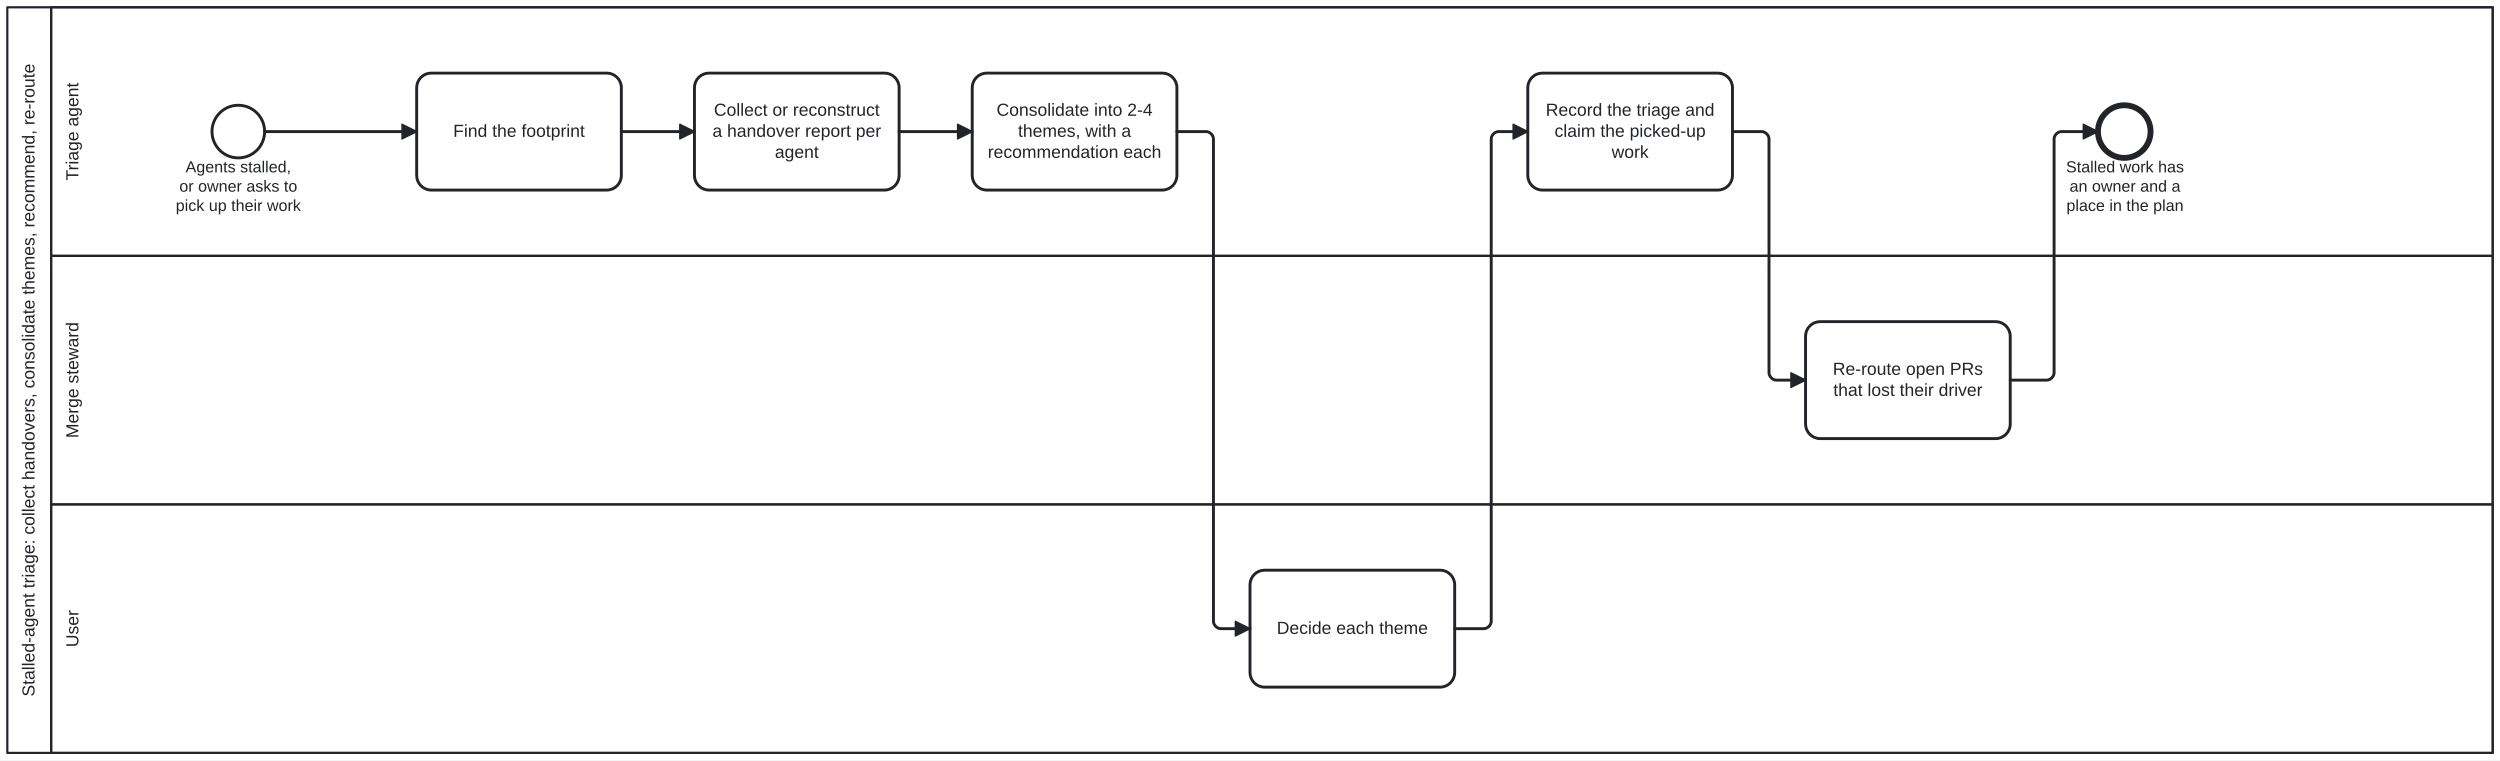
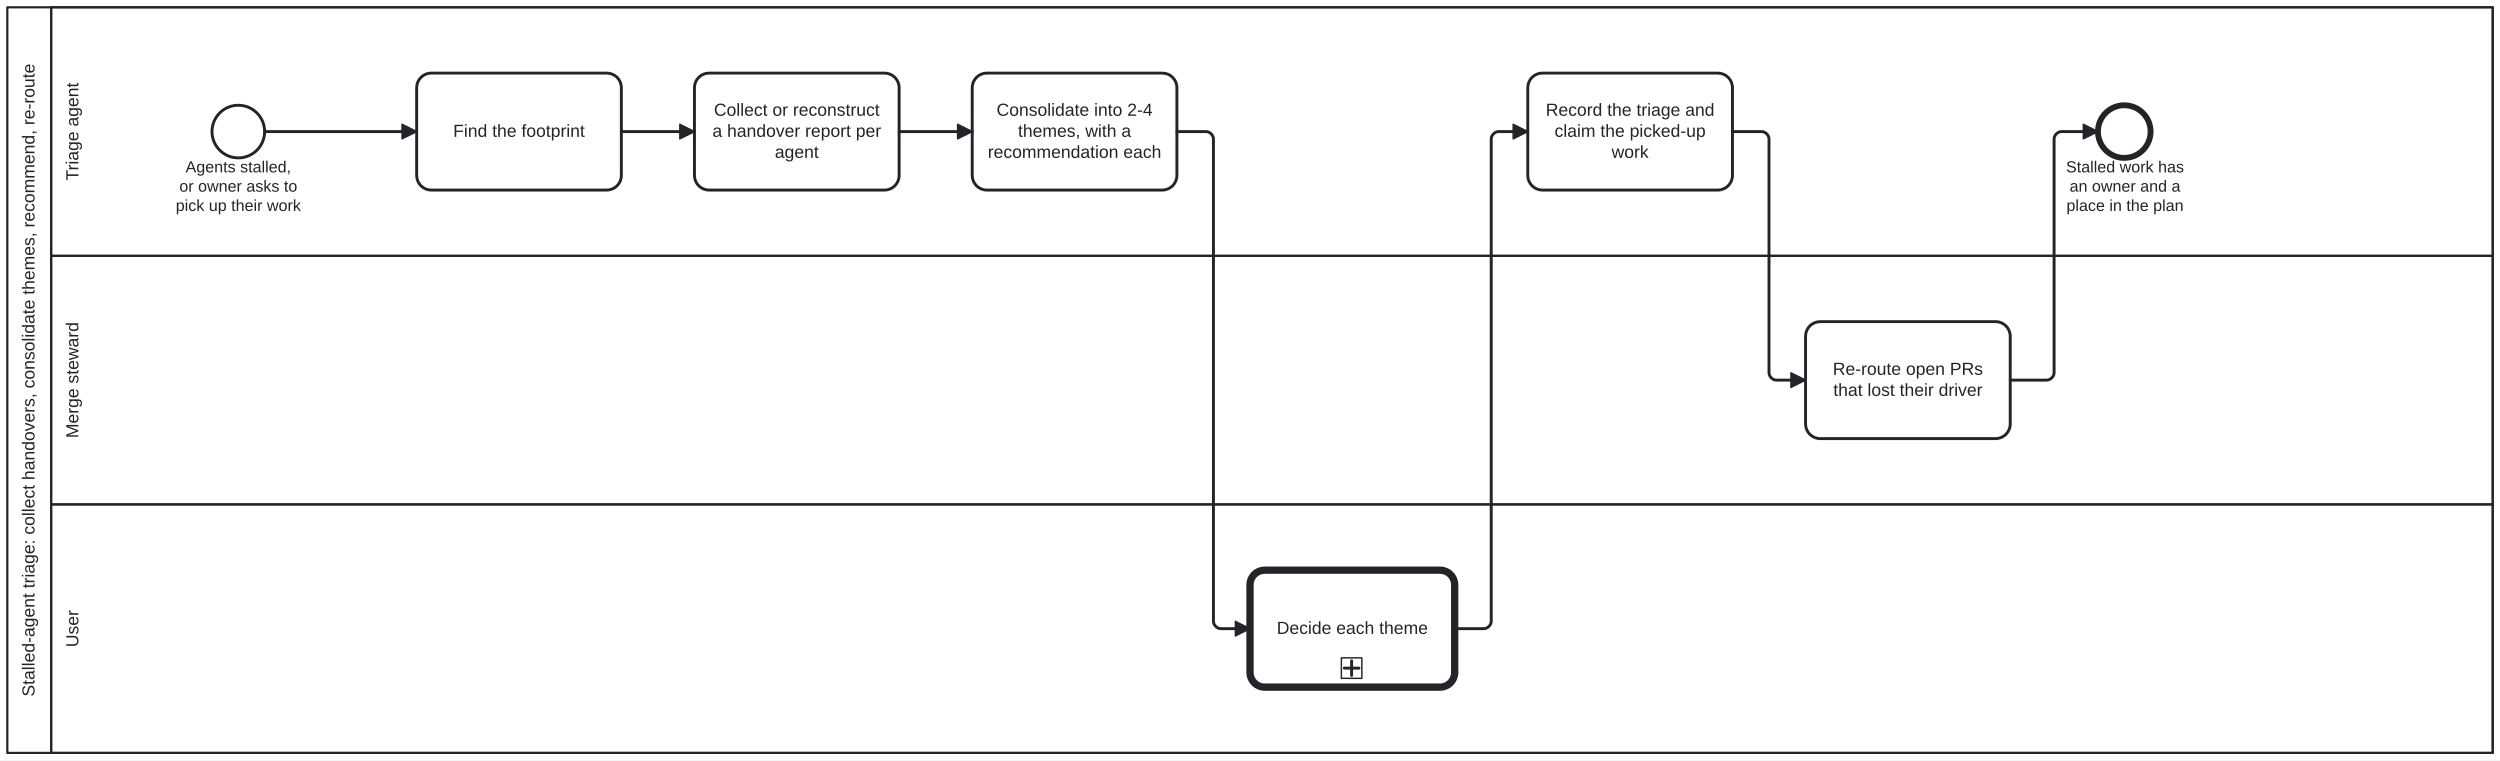
<svg xmlns="http://www.w3.org/2000/svg" width="100%" style="max-width:100%;height:auto" viewBox="155 75 1710 520" version="1.1">
  <rect x="155" y="75" width="1710" height="520" fill="#ffffff" />
  <g class="djs-group">
    <g class="djs-element djs-shape" data-element-id="Participant_Process_StalledAgentTriage" style="display: block;" transform="matrix(1 0 0 1 160 80)">
      <g class="djs-visual">
        <rect x="0" y="0" width="1700" height="510" rx="0" ry="0" style="stroke-linecap: round; stroke-linejoin: round; stroke: rgb(34, 36, 42); stroke-width: 1.5px; fill: white; fill-opacity: 0.95;" />
        <path style="fill: none; stroke-linecap: round; stroke-linejoin: round; stroke: rgb(34, 36, 42); stroke-width: 1.5px;" d="M30,0L30,510" />
        <text lineHeight="1.2" class="djs-label" style="font-family: Arial, sans-serif; font-size: 12px; font-weight: normal; fill: rgb(34, 36, 42);" transform="matrix(-1.83697e-16 -1 1 -1.83697e-16 0 510)">
          <tspan x="38.552" y="18.6">Stalled-agent triage: collect handovers, consolidate themes, recommend, re-route</tspan>
        </text>
      </g>
      <rect class="djs-hit djs-hit-all" x="0" y="0" width="1700" height="510" style="fill: none; stroke-opacity: 0; stroke: white; stroke-width: 15px;" />
    </g>
    <g class="djs-children">
      <g class="djs-group">
        <g class="djs-element djs-shape" data-element-id="Lane_User" style="display: block;" transform="matrix(1 0 0 1 190 420)">
          <g class="djs-visual">
            <rect x="0" y="0" width="1670" height="170" rx="0" ry="0" style="stroke-linecap: round; stroke-linejoin: round; stroke: rgb(34, 36, 42); stroke-width: 1.5px; fill: white; fill-opacity: 0.25;" />
            <text lineHeight="1.2" class="djs-label" style="font-family: Arial, sans-serif; font-size: 12px; font-weight: normal; fill: rgb(34, 36, 42);" transform="matrix(-1.83697e-16 -1 1 -1.83697e-16 0 170)">
              <tspan x="72.332" y="18.6">User</tspan>
            </text>
          </g>
          <rect class="djs-hit djs-hit-all" x="0" y="0" width="1670" height="170" style="fill: none; stroke-opacity: 0; stroke: white; stroke-width: 15px;" />
        </g>
      </g>
      <g class="djs-group">
        <g class="djs-element djs-shape" data-element-id="Lane_Steward" style="display: block;" transform="matrix(1 0 0 1 190 250)">
          <g class="djs-visual">
            <rect x="0" y="0" width="1670" height="170" rx="0" ry="0" style="stroke-linecap: round; stroke-linejoin: round; stroke: rgb(34, 36, 42); stroke-width: 1.5px; fill: white; fill-opacity: 0.25;" />
            <text lineHeight="1.2" class="djs-label" style="font-family: Arial, sans-serif; font-size: 12px; font-weight: normal; fill: rgb(34, 36, 42);" transform="matrix(-1.83697e-16 -1 1 -1.83697e-16 0 170)">
              <tspan x="45.317" y="18.6">Merge steward</tspan>
            </text>
          </g>
          <rect class="djs-hit djs-hit-all" x="0" y="0" width="1670" height="170" style="fill: none; stroke-opacity: 0; stroke: white; stroke-width: 15px;" />
        </g>
      </g>
      <g class="djs-group">
        <g class="djs-element djs-shape" data-element-id="Lane_Triage" style="display: block;" transform="matrix(1 0 0 1 190 80)">
          <g class="djs-visual">
            <rect x="0" y="0" width="1670" height="170" rx="0" ry="0" style="stroke-linecap: round; stroke-linejoin: round; stroke: rgb(34, 36, 42); stroke-width: 1.5px; fill: white; fill-opacity: 0.25;" />
            <text lineHeight="1.2" class="djs-label" style="font-family: Arial, sans-serif; font-size: 12px; font-weight: normal; fill: rgb(34, 36, 42);" transform="matrix(-1.83697e-16 -1 1 -1.83697e-16 0 170)">
              <tspan x="51.534" y="18.6">Triage agent</tspan>
            </text>
          </g>
          <rect class="djs-hit djs-hit-all" x="0" y="0" width="1670" height="170" style="fill: none; stroke-opacity: 0; stroke: white; stroke-width: 15px;" />
        </g>
      </g>
      <g class="djs-group">
        <g class="djs-element djs-shape" data-element-id="Start_SAT" style="display: block;" transform="matrix(1 0 0 1 300 147)">
          <g class="djs-visual">
            <circle cx="18" cy="18" r="18" style="stroke-linecap: round; stroke-linejoin: round; stroke: rgb(34, 36, 42); stroke-width: 2px; fill: white; fill-opacity: 0.95;" />
          </g>
          <rect class="djs-hit djs-hit-all" x="0" y="0" width="36" height="36" style="fill: none; stroke-opacity: 0; stroke: white; stroke-width: 15px;" />
        </g>
      </g>
      <g class="djs-group">
        <g class="djs-element djs-shape" data-element-id="Start_SAT_label" style="display: block;" transform="matrix(1 0 0 1 275 183)">
          <g class="djs-visual">
            <text lineHeight="1.2" class="djs-label" style="font-family: Arial, sans-serif; font-size: 11px; font-weight: normal; fill: rgb(34, 36, 42);">
              <tspan x="6.922" y="9.9">Agents stalled, </tspan>
              <tspan x="2.65" y="23.1">or owner asks to </tspan>
              <tspan x="0.206" y="36.3">pick up their work</tspan>
            </text>
          </g>
          <rect class="djs-hit djs-hit-all" x="0" y="0" width="86" height="40" style="fill: none; stroke-opacity: 0; stroke: white; stroke-width: 15px;" />
        </g>
      </g>
      <g class="djs-group">
        <g class="djs-element djs-shape" data-element-id="A_Footprint" style="display: block;" transform="matrix(1 0 0 1 440 125)">
          <g class="djs-visual">
            <rect x="0" y="0" width="140" height="80" rx="10" ry="10" style="stroke-linecap: round; stroke-linejoin: round; stroke: rgb(34, 36, 42); stroke-width: 2px; fill: white; fill-opacity: 0.95;" />
            <text lineHeight="1.2" class="djs-label" style="font-family: Arial, sans-serif; font-size: 12px; font-weight: normal; fill: rgb(34, 36, 42);">
              <tspan x="24.974" y="43.6">Find the footprint</tspan>
            </text>
          </g>
          <rect class="djs-hit djs-hit-all" x="0" y="0" width="140" height="80" style="fill: none; stroke-opacity: 0; stroke: white; stroke-width: 15px;" />
        </g>
      </g>
      <g class="djs-group">
        <g class="djs-element djs-shape" data-element-id="A_Collect" style="display: block;" transform="matrix(1 0 0 1 630 125)">
          <g class="djs-visual">
            <rect x="0" y="0" width="140" height="80" rx="10" ry="10" style="stroke-linecap: round; stroke-linejoin: round; stroke: rgb(34, 36, 42); stroke-width: 2px; fill: white; fill-opacity: 0.95;" />
            <text lineHeight="1.2" class="djs-label" style="font-family: Arial, sans-serif; font-size: 12px; font-weight: normal; fill: rgb(34, 36, 42);">
              <tspan x="13.313" y="29.2">Collect or reconstruct </tspan>
              <tspan x="12.297" y="43.6">a handover report per </tspan>
              <tspan x="54.985" y="58">agent</tspan>
            </text>
          </g>
          <rect class="djs-hit djs-hit-all" x="0" y="0" width="140" height="80" style="fill: none; stroke-opacity: 0; stroke: white; stroke-width: 15px;" />
        </g>
      </g>
      <g class="djs-group">
        <g class="djs-element djs-shape" data-element-id="A_Consolidate" style="display: block;" transform="matrix(1 0 0 1 820 125)">
          <g class="djs-visual">
            <rect x="0" y="0" width="140" height="80" rx="10" ry="10" style="stroke-linecap: round; stroke-linejoin: round; stroke: rgb(34, 36, 42); stroke-width: 2px; fill: white; fill-opacity: 0.95;" />
            <text lineHeight="1.2" class="djs-label" style="font-family: Arial, sans-serif; font-size: 12px; font-weight: normal; fill: rgb(34, 36, 42);">
              <tspan x="16.633" y="29.2">Consolidate into 2-4 </tspan>
              <tspan x="31.316" y="43.6">themes, with a </tspan>
              <tspan x="10.633" y="58">recommendation each</tspan>
            </text>
          </g>
          <rect class="djs-hit djs-hit-all" x="0" y="0" width="140" height="80" style="fill: none; stroke-opacity: 0; stroke: white; stroke-width: 15px;" />
        </g>
      </g>
      <g class="djs-group">
-         <g class="djs-element djs-shape" data-element-id="U_Decide" style="display: block;" transform="matrix(1 0 0 1 1010 465)">
-           <g class="djs-visual">
-             <rect x="0" y="0" width="140" height="80" rx="10" ry="10" style="stroke-linecap: round; stroke-linejoin: round; stroke: rgb(34, 36, 42); stroke-width: 2px; fill: white; fill-opacity: 0.95;" />
-             <text lineHeight="1.2" class="djs-label" style="font-family: Arial, sans-serif; font-size: 12px; font-weight: normal; fill: rgb(34, 36, 42);">
-               <tspan x="18.303" y="43.6">Decide each theme</tspan>
-             </text>
-           </g>
-           <rect class="djs-hit djs-hit-all" x="0" y="0" width="140" height="80" style="fill: none; stroke-opacity: 0; stroke: white; stroke-width: 15px;" />
-         </g>
+         <a class="fa-subprocess-link" href="https://litlfred.github.io/folio-assistant/cat-harness/process/Process_AskThePerson" target="_top">
+           <g class="djs-element djs-shape" data-element-id="U_Decide" style="display: block;" transform="matrix(1 0 0 1 1010 465)">
+             <g class="djs-visual">
+               <rect x="0" y="0" width="140" height="80" rx="10" ry="10" style="stroke-linecap: round; stroke-linejoin: round; stroke: rgb(34, 36, 42); stroke-width: 5px; fill: white; fill-opacity: 0.95;" />
+               <text lineHeight="1.2" class="djs-label" style="font-family: Arial, sans-serif; font-size: 12px; font-weight: normal; fill: rgb(34, 36, 42);">
+                 <tspan x="18.303" y="43.6">Decide each theme</tspan>
+               </text>
+               <rect x="0" y="0" width="14" height="14" rx="0" ry="0" style="stroke-linecap: round; stroke-linejoin: round; stroke: rgb(34, 36, 42); stroke-width: 1px; fill: white;" transform="matrix(1 0 0 1 62.5 60)" />
+               <path data-marker="sub-process" d="m62.5,60 m 7,2 l 0,10 m -5,-5 l 10,0" style="fill: white; stroke-linecap: round; stroke-linejoin: round; stroke: rgb(34, 36, 42); stroke-width: 2px;" />
+             </g>
+             <rect class="djs-hit djs-hit-all" x="0" y="0" width="140" height="80" style="fill: none; stroke-opacity: 0; stroke: white; stroke-width: 15px;" />
+           </g>
+         </a>
      </g>
      <g class="djs-group">
        <g class="djs-element djs-shape" data-element-id="A_Record" style="display: block;" transform="matrix(1 0 0 1 1200 125)">
          <g class="djs-visual">
            <rect x="0" y="0" width="140" height="80" rx="10" ry="10" style="stroke-linecap: round; stroke-linejoin: round; stroke: rgb(34, 36, 42); stroke-width: 2px; fill: white; fill-opacity: 0.95;" />
            <text lineHeight="1.2" class="djs-label" style="font-family: Arial, sans-serif; font-size: 12px; font-weight: normal; fill: rgb(34, 36, 42);">
              <tspan x="12.297" y="29.2">Record the triage and </tspan>
              <tspan x="18.309" y="43.6">claim the picked-up </tspan>
              <tspan x="57.332" y="58">work</tspan>
            </text>
          </g>
          <rect class="djs-hit djs-hit-all" x="0" y="0" width="140" height="80" style="fill: none; stroke-opacity: 0; stroke: white; stroke-width: 15px;" />
        </g>
      </g>
      <g class="djs-group">
        <g class="djs-element djs-shape" data-element-id="S_Reroute" style="display: block;" transform="matrix(1 0 0 1 1390 295)">
          <g class="djs-visual">
            <rect x="0" y="0" width="140" height="80" rx="10" ry="10" style="stroke-linecap: round; stroke-linejoin: round; stroke: rgb(34, 36, 42); stroke-width: 2px; fill: white; fill-opacity: 0.95;" />
            <text lineHeight="1.2" class="djs-label" style="font-family: Arial, sans-serif; font-size: 12px; font-weight: normal; fill: rgb(34, 36, 42);">
              <tspan x="18.64" y="36.4">Re-route open PRs </tspan>
              <tspan x="18.979" y="50.8">that lost their driver</tspan>
            </text>
          </g>
          <rect class="djs-hit djs-hit-all" x="0" y="0" width="140" height="80" style="fill: none; stroke-opacity: 0; stroke: white; stroke-width: 15px;" />
        </g>
      </g>
      <g class="djs-group">
        <g class="djs-element djs-shape" data-element-id="End_SAT" style="display: block;" transform="matrix(1 0 0 1 1590 147)">
          <g class="djs-visual">
            <circle cx="18" cy="18" r="18" style="stroke-linecap: round; stroke-linejoin: round; stroke: rgb(34, 36, 42); stroke-width: 4px; fill: white; fill-opacity: 0.95;" />
          </g>
          <rect class="djs-hit djs-hit-all" x="0" y="0" width="36" height="36" style="fill: none; stroke-opacity: 0; stroke: white; stroke-width: 15px;" />
        </g>
      </g>
      <g class="djs-group">
        <g class="djs-element djs-shape" data-element-id="End_SAT_label" style="display: block;" transform="matrix(1 0 0 1 1568 183)">
          <g class="djs-visual">
            <text lineHeight="1.2" class="djs-label" style="font-family: Arial, sans-serif; font-size: 11px; font-weight: normal; fill: rgb(34, 36, 42);">
              <tspan x="0.147" y="9.9">Stalled work has</tspan>
              <tspan x="2.583" y="23.1">an owner and a </tspan>
              <tspan x="0.442" y="36.3">place in the plan</tspan>
            </text>
          </g>
          <rect class="djs-hit djs-hit-all" x="0" y="0" width="81" height="40" style="fill: none; stroke-opacity: 0; stroke: white; stroke-width: 15px;" />
        </g>
      </g>
      <g class="djs-group">
        <g class="djs-element djs-connection" data-element-id="SF_Process_StalledAgentTriage_1" style="display: block;">
          <g class="djs-visual">
            <defs>
              <marker id="folio-marker-1" viewBox="0 0 20 20" refX="11" refY="10" markerWidth="10" markerHeight="10" orient="auto">
                <path d="M 1 5 L 11 10 L 1 15 Z" style="stroke-linecap: round; stroke-linejoin: round; stroke: rgb(34, 36, 42); stroke-width: 1px; fill: rgb(34, 36, 42);" />
              </marker>
            </defs>
            <path data-corner-radius="5" style="fill: none; stroke-linecap: round; stroke-linejoin: round; stroke: rgb(34, 36, 42); stroke-width: 2px; marker-end: url('#folio-marker-1');" d="M336,165L440,165" />
          </g>
          <path d="M336,165L440,165" class="djs-hit djs-hit-stroke" style="fill: none; stroke-opacity: 0; stroke: white; stroke-width: 15px;" />
        </g>
      </g>
      <g class="djs-group">
        <g class="djs-element djs-connection" data-element-id="SF_Process_StalledAgentTriage_2" style="display: block;">
          <g class="djs-visual">
            <defs>
              <marker id="folio-marker-2" viewBox="0 0 20 20" refX="11" refY="10" markerWidth="10" markerHeight="10" orient="auto">
                <path d="M 1 5 L 11 10 L 1 15 Z" style="stroke-linecap: round; stroke-linejoin: round; stroke: rgb(34, 36, 42); stroke-width: 1px; fill: rgb(34, 36, 42);" />
              </marker>
            </defs>
            <path data-corner-radius="5" style="fill: none; stroke-linecap: round; stroke-linejoin: round; stroke: rgb(34, 36, 42); stroke-width: 2px; marker-end: url('#folio-marker-2');" d="M580,165L630,165" />
          </g>
          <path d="M580,165L630,165" class="djs-hit djs-hit-stroke" style="fill: none; stroke-opacity: 0; stroke: white; stroke-width: 15px;" />
        </g>
      </g>
      <g class="djs-group">
        <g class="djs-element djs-connection" data-element-id="SF_Process_StalledAgentTriage_3" style="display: block;">
          <g class="djs-visual">
            <defs>
              <marker id="folio-marker-3" viewBox="0 0 20 20" refX="11" refY="10" markerWidth="10" markerHeight="10" orient="auto">
                <path d="M 1 5 L 11 10 L 1 15 Z" style="stroke-linecap: round; stroke-linejoin: round; stroke: rgb(34, 36, 42); stroke-width: 1px; fill: rgb(34, 36, 42);" />
              </marker>
            </defs>
            <path data-corner-radius="5" style="fill: none; stroke-linecap: round; stroke-linejoin: round; stroke: rgb(34, 36, 42); stroke-width: 2px; marker-end: url('#folio-marker-3');" d="M770,165L820,165" />
          </g>
          <path d="M770,165L820,165" class="djs-hit djs-hit-stroke" style="fill: none; stroke-opacity: 0; stroke: white; stroke-width: 15px;" />
        </g>
      </g>
      <g class="djs-group">
        <g class="djs-element djs-connection" data-element-id="SF_Process_StalledAgentTriage_4" style="display: block;">
          <g class="djs-visual">
            <defs>
              <marker id="folio-marker-4" viewBox="0 0 20 20" refX="11" refY="10" markerWidth="10" markerHeight="10" orient="auto">
                <path d="M 1 5 L 11 10 L 1 15 Z" style="stroke-linecap: round; stroke-linejoin: round; stroke: rgb(34, 36, 42); stroke-width: 1px; fill: rgb(34, 36, 42);" />
              </marker>
            </defs>
            <path data-corner-radius="5" style="fill: none; stroke-linecap: round; stroke-linejoin: round; stroke: rgb(34, 36, 42); stroke-width: 2px; marker-end: url('#folio-marker-4');" d="M960,165L980,165C982.5,165,985,167.5,985,170L985,500C985,502.5,987.5,505,990,505L1010,505" />
          </g>
          <path d="M960,165L985,165L985,505L1010,505" class="djs-hit djs-hit-stroke" style="fill: none; stroke-opacity: 0; stroke: white; stroke-width: 15px;" />
        </g>
      </g>
      <g class="djs-group">
        <g class="djs-element djs-connection" data-element-id="SF_Process_StalledAgentTriage_5" style="display: block;">
          <g class="djs-visual">
            <defs>
              <marker id="folio-marker-5" viewBox="0 0 20 20" refX="11" refY="10" markerWidth="10" markerHeight="10" orient="auto">
                <path d="M 1 5 L 11 10 L 1 15 Z" style="stroke-linecap: round; stroke-linejoin: round; stroke: rgb(34, 36, 42); stroke-width: 1px; fill: rgb(34, 36, 42);" />
              </marker>
            </defs>
            <path data-corner-radius="5" style="fill: none; stroke-linecap: round; stroke-linejoin: round; stroke: rgb(34, 36, 42); stroke-width: 2px; marker-end: url('#folio-marker-5');" d="M1150,505L1170,505C1172.5,505,1175,502.5,1175,500L1175,170C1175,167.5,1177.5,165,1180,165L1200,165" />
          </g>
          <path d="M1150,505L1175,505L1175,165L1200,165" class="djs-hit djs-hit-stroke" style="fill: none; stroke-opacity: 0; stroke: white; stroke-width: 15px;" />
        </g>
      </g>
      <g class="djs-group">
        <g class="djs-element djs-connection" data-element-id="SF_Process_StalledAgentTriage_6" style="display: block;">
          <g class="djs-visual">
            <defs>
              <marker id="folio-marker-6" viewBox="0 0 20 20" refX="11" refY="10" markerWidth="10" markerHeight="10" orient="auto">
                <path d="M 1 5 L 11 10 L 1 15 Z" style="stroke-linecap: round; stroke-linejoin: round; stroke: rgb(34, 36, 42); stroke-width: 1px; fill: rgb(34, 36, 42);" />
              </marker>
            </defs>
            <path data-corner-radius="5" style="fill: none; stroke-linecap: round; stroke-linejoin: round; stroke: rgb(34, 36, 42); stroke-width: 2px; marker-end: url('#folio-marker-6');" d="M1340,165L1360,165C1362.5,165,1365,167.5,1365,170L1365,330C1365,332.5,1367.5,335,1370,335L1390,335" />
          </g>
          <path d="M1340,165L1365,165L1365,335L1390,335" class="djs-hit djs-hit-stroke" style="fill: none; stroke-opacity: 0; stroke: white; stroke-width: 15px;" />
        </g>
      </g>
      <g class="djs-group">
        <g class="djs-element djs-connection" data-element-id="SF_Process_StalledAgentTriage_7" style="display: block;">
          <g class="djs-visual">
            <defs>
              <marker id="folio-marker-7" viewBox="0 0 20 20" refX="11" refY="10" markerWidth="10" markerHeight="10" orient="auto">
                <path d="M 1 5 L 11 10 L 1 15 Z" style="stroke-linecap: round; stroke-linejoin: round; stroke: rgb(34, 36, 42); stroke-width: 1px; fill: rgb(34, 36, 42);" />
              </marker>
            </defs>
            <path data-corner-radius="5" style="fill: none; stroke-linecap: round; stroke-linejoin: round; stroke: rgb(34, 36, 42); stroke-width: 2px; marker-end: url('#folio-marker-7');" d="M1530,335L1555,335C1557.5,335,1560,332.5,1560,330L1560,170C1560,167.5,1562.5,165,1565,165L1590,165" />
          </g>
          <path d="M1530,335L1560,335L1560,165L1590,165" class="djs-hit djs-hit-stroke" style="fill: none; stroke-opacity: 0; stroke: white; stroke-width: 15px;" />
        </g>
      </g>
    </g>
  </g>
</svg>
